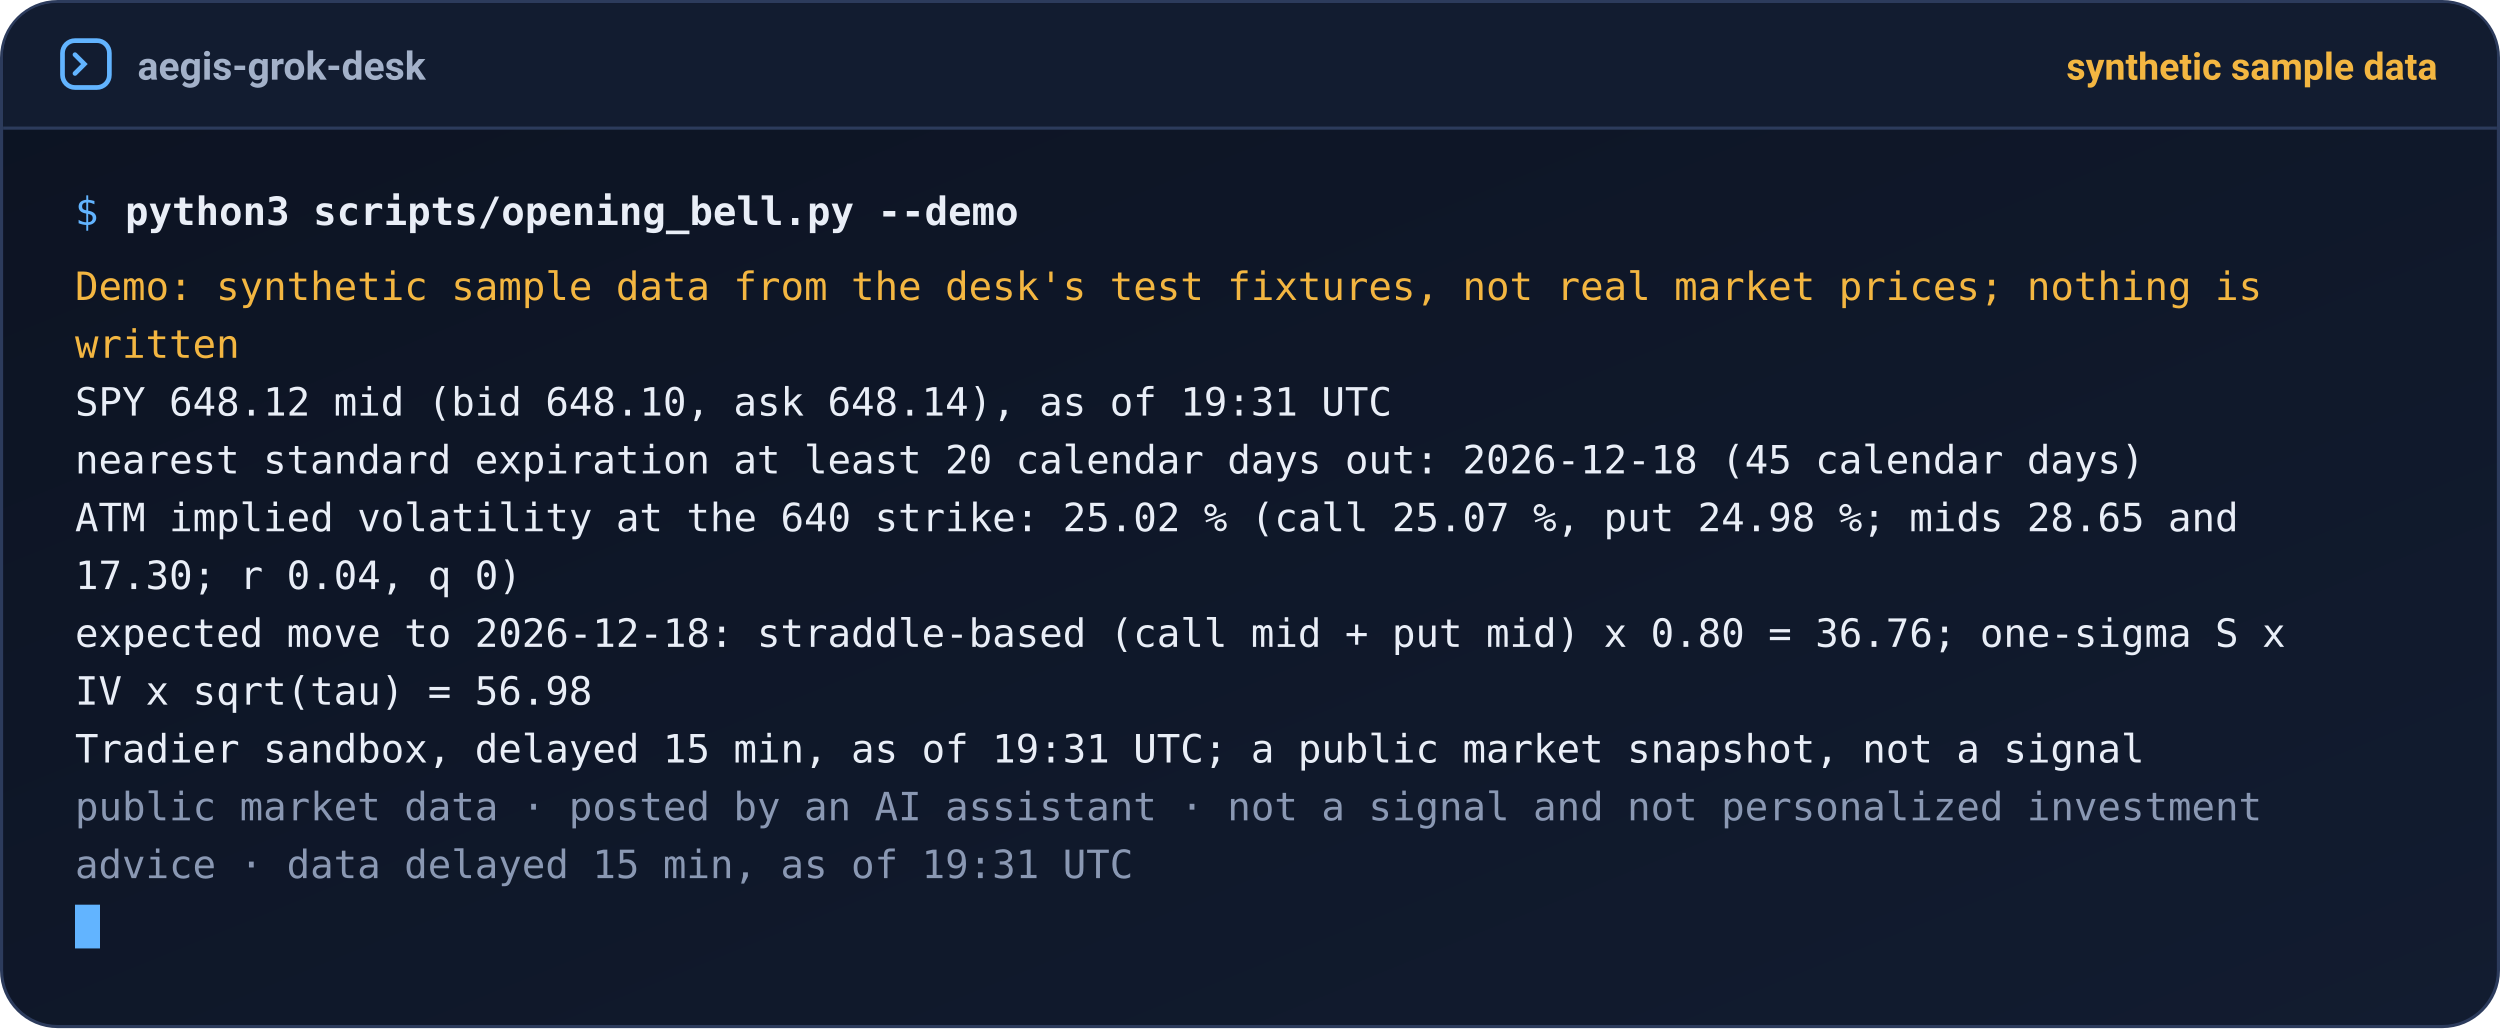
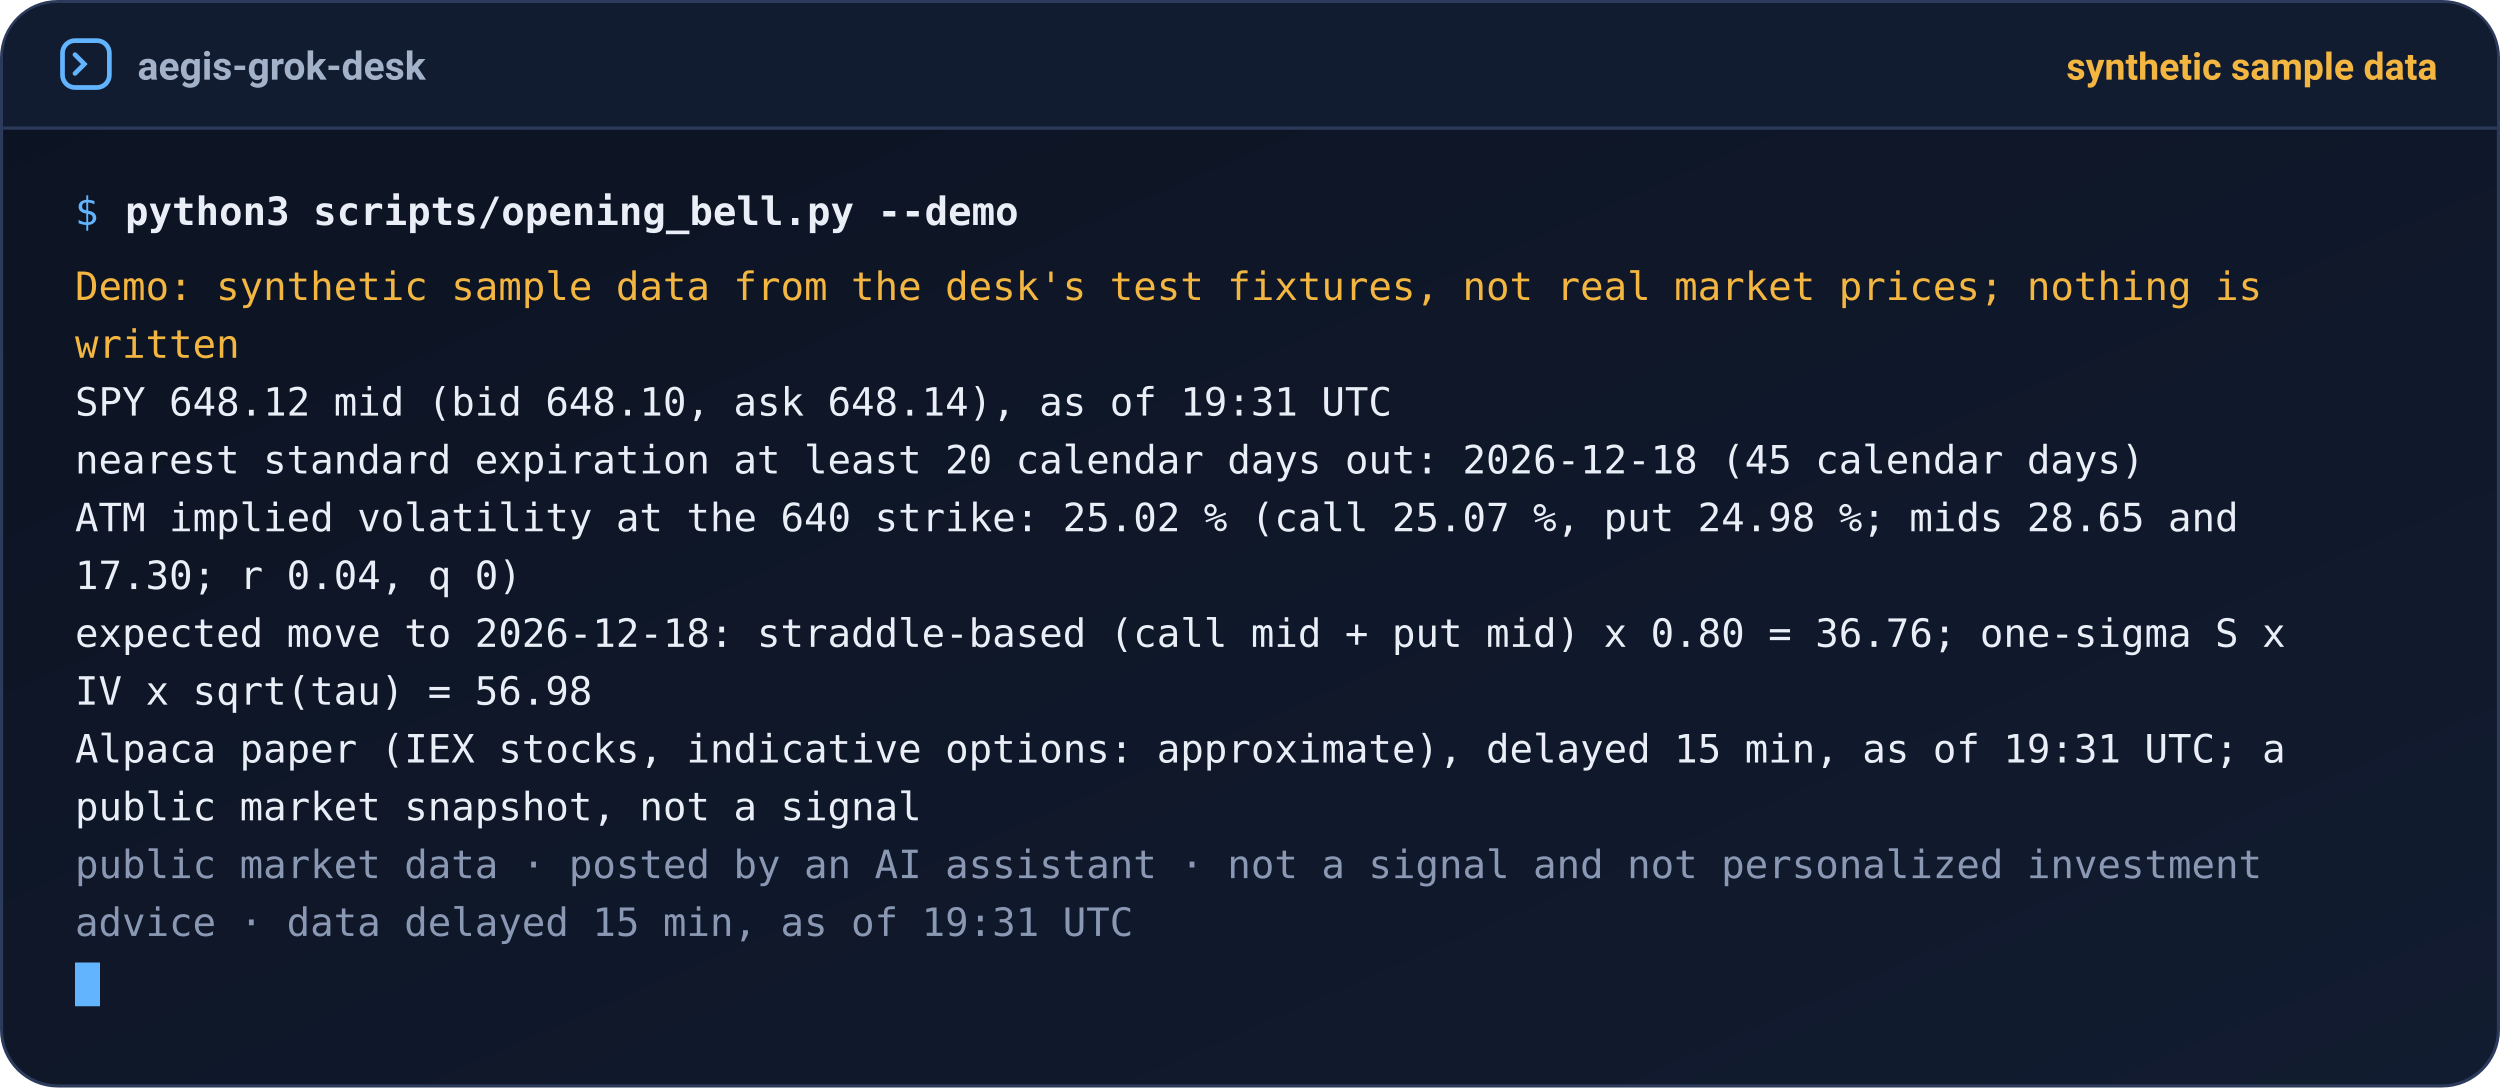
- <svg xmlns="http://www.w3.org/2000/svg" viewBox="0 0 800 329" width="800" height="329" role="img" aria-labelledby="t d">
+ <svg xmlns="http://www.w3.org/2000/svg" viewBox="0 0 800 348" width="800" height="348" role="img" aria-labelledby="t d">
  <style>.s{font-family:system-ui, -apple-system, 'Segoe UI', Roboto, 'Helvetica Neue', Arial, sans-serif}.m{font-family:ui-monospace, SFMono-Regular, Menlo, Consolas, 'DejaVu Sans Mono', 'Liberation Mono', monospace}.tx{fill:#e9eef7}.mu{fill:#a3b1c9}.fa{fill:#8a98b3}.az{fill:#62b4ff}.am{fill:#f3b641}.co{fill:#ff8a73}.b{font-weight:700}.sb{font-weight:600}@keyframes pulse{0%,100%{opacity:.3}50%{opacity:1}}.pulse{animation:pulse 3.6s ease-in-out infinite}.d1{animation-delay:.6s}.d2{animation-delay:1.2s}.d3{animation-delay:1.8s}.d4{animation-delay:2.4s}@media (prefers-reduced-motion:reduce){.pulse{animation:none;opacity:1}}</style>
  <defs>
    <linearGradient id="bg" x1="0" y1="0" x2="1" y2="1">
      <stop offset="0" stop-color="#0c1322" />
      <stop offset="1" stop-color="#121c30" />
    </linearGradient>
    <marker id="ar" viewBox="0 0 10 10" refX="8" refY="5" markerWidth="7" markerHeight="7" orient="auto-start-reverse">
      <path d="M0 0L10 5L0 10z" fill="#a3b1c9" />
    </marker>
    <marker id="ara" viewBox="0 0 10 10" refX="8" refY="5" markerWidth="7" markerHeight="7" orient="auto-start-reverse">
      <path d="M0 0L10 5L0 10z" fill="#f3b641" />
    </marker>
  </defs>
-   <rect x="0.5" y="0.5" width="799" height="328" rx="18" fill="url(#bg)" stroke="#2c3b5c" />
+   <rect x="0.5" y="0.5" width="799" height="347" rx="18" fill="url(#bg)" stroke="#2c3b5c" />
  <rect x="1" y="1" width="798" height="40" rx="17" fill="#121c30" />
  <rect x="1" y="24" width="798" height="17" fill="#121c30" />
  <line x1="1" y1="41" x2="799" y2="41" stroke="#2c3b5c" />
  <rect x="20" y="13" width="15" height="15" rx="4" fill="none" stroke="#62b4ff" stroke-width="1.5" />
  <path d="M24 17.5l3 3-3 3" fill="none" stroke="#62b4ff" stroke-width="1.5" stroke-linecap="round" />
  <text x="44" y="25.5" class="s sb mu" font-size="12.5" xml:space="preserve">aegis-grok-desk</text>
  <text x="780" y="25.5" class="s sb am" font-size="12" text-anchor="end" xml:space="preserve">synthetic sample data</text>
  <text x="24" y="72" class="m az" font-size="12.5" xml:space="preserve">$</text>
  <text x="40" y="72" class="m tx b" font-size="12.5" xml:space="preserve">python3 scripts/opening_bell.py --demo</text>
  <text x="24" y="96" class="m am" font-size="12.5" xml:space="preserve">Demo: synthetic sample data from the desk's test fixtures, not real market prices; nothing is</text>
  <text x="24" y="114.5" class="m am" font-size="12.5" xml:space="preserve">written</text>
  <text x="24" y="133" class="m tx" font-size="12.5" xml:space="preserve">SPY 648.12 mid (bid 648.10, ask 648.14), as of 19:31 UTC</text>
  <text x="24" y="151.5" class="m tx" font-size="12.5" xml:space="preserve">nearest standard expiration at least 20 calendar days out: 2026-12-18 (45 calendar days)</text>
  <text x="24" y="170" class="m tx" font-size="12.5" xml:space="preserve">ATM implied volatility at the 640 strike: 25.02 % (call 25.07 %, put 24.98 %; mids 28.65 and</text>
  <text x="24" y="188.5" class="m tx" font-size="12.5" xml:space="preserve">17.30; r 0.04, q 0)</text>
  <text x="24" y="207" class="m tx" font-size="12.5" xml:space="preserve">expected move to 2026-12-18: straddle-based (call mid + put mid) x 0.80 = 36.76; one-sigma S x</text>
  <text x="24" y="225.5" class="m tx" font-size="12.5" xml:space="preserve">IV x sqrt(tau) = 56.98</text>
-   <text x="24" y="244" class="m tx" font-size="12.5" xml:space="preserve">Tradier sandbox, delayed 15 min, as of 19:31 UTC; a public market snapshot, not a signal</text>
-   <text x="24" y="262.5" class="m fa" font-size="12.5" xml:space="preserve">public market data · posted by an AI assistant · not a signal and not personalized investment</text>
-   <text x="24" y="281" class="m fa" font-size="12.5" xml:space="preserve">advice · data delayed 15 min, as of 19:31 UTC</text>
-   <rect x="24" y="289.5" width="8" height="14" fill="#62b4ff" class="pulse" />
+   <text x="24" y="244" class="m tx" font-size="12.5" xml:space="preserve">Alpaca paper (IEX stocks, indicative options: approximate), delayed 15 min, as of 19:31 UTC; a</text>
+   <text x="24" y="262.5" class="m tx" font-size="12.5" xml:space="preserve">public market snapshot, not a signal</text>
+   <text x="24" y="281" class="m fa" font-size="12.5" xml:space="preserve">public market data · posted by an AI assistant · not a signal and not personalized investment</text>
+   <text x="24" y="299.5" class="m fa" font-size="12.5" xml:space="preserve">advice · data delayed 15 min, as of 19:31 UTC</text>
+   <rect x="24" y="308" width="8" height="14" fill="#62b4ff" class="pulse" />
</svg>
